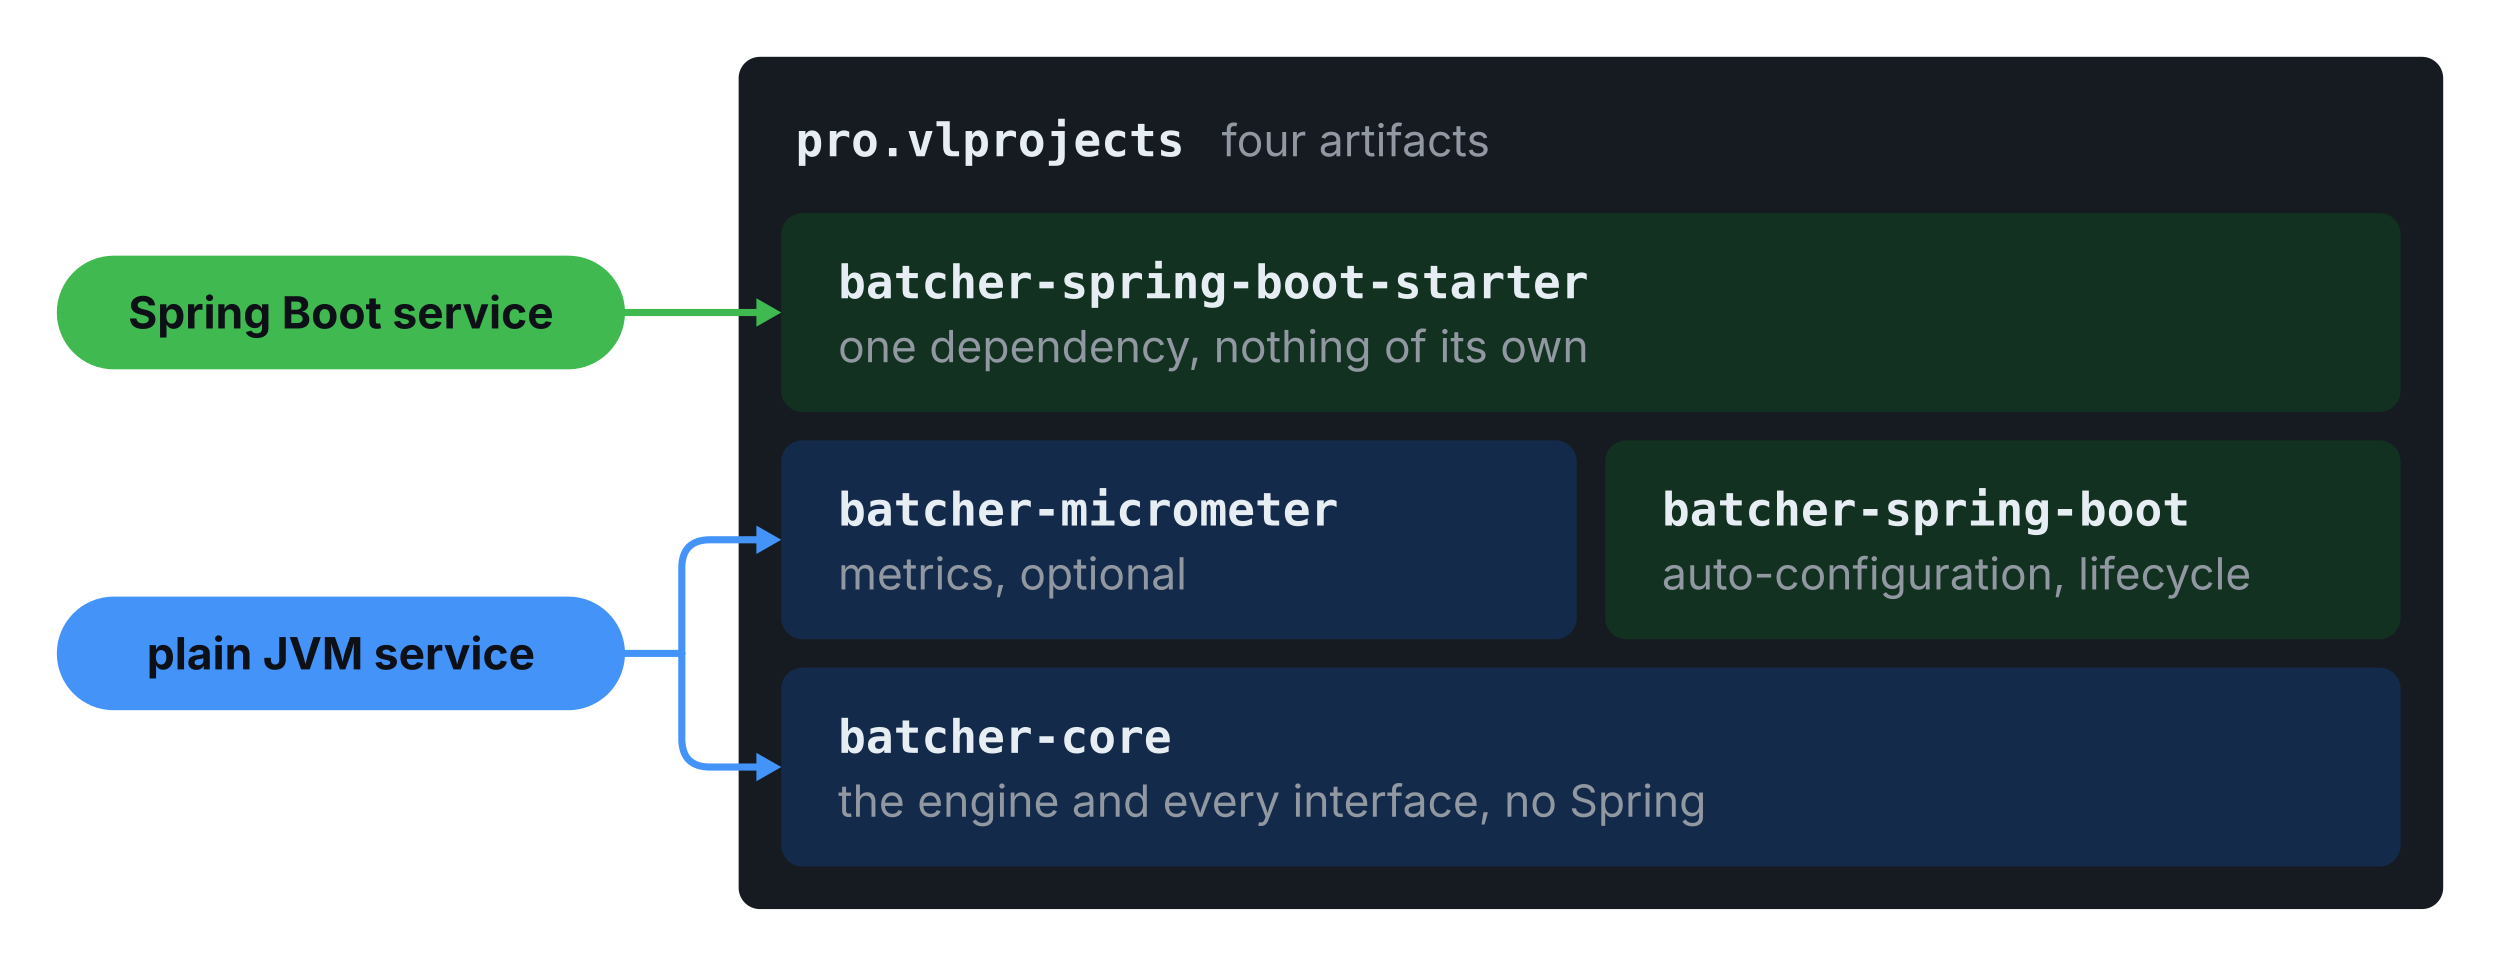
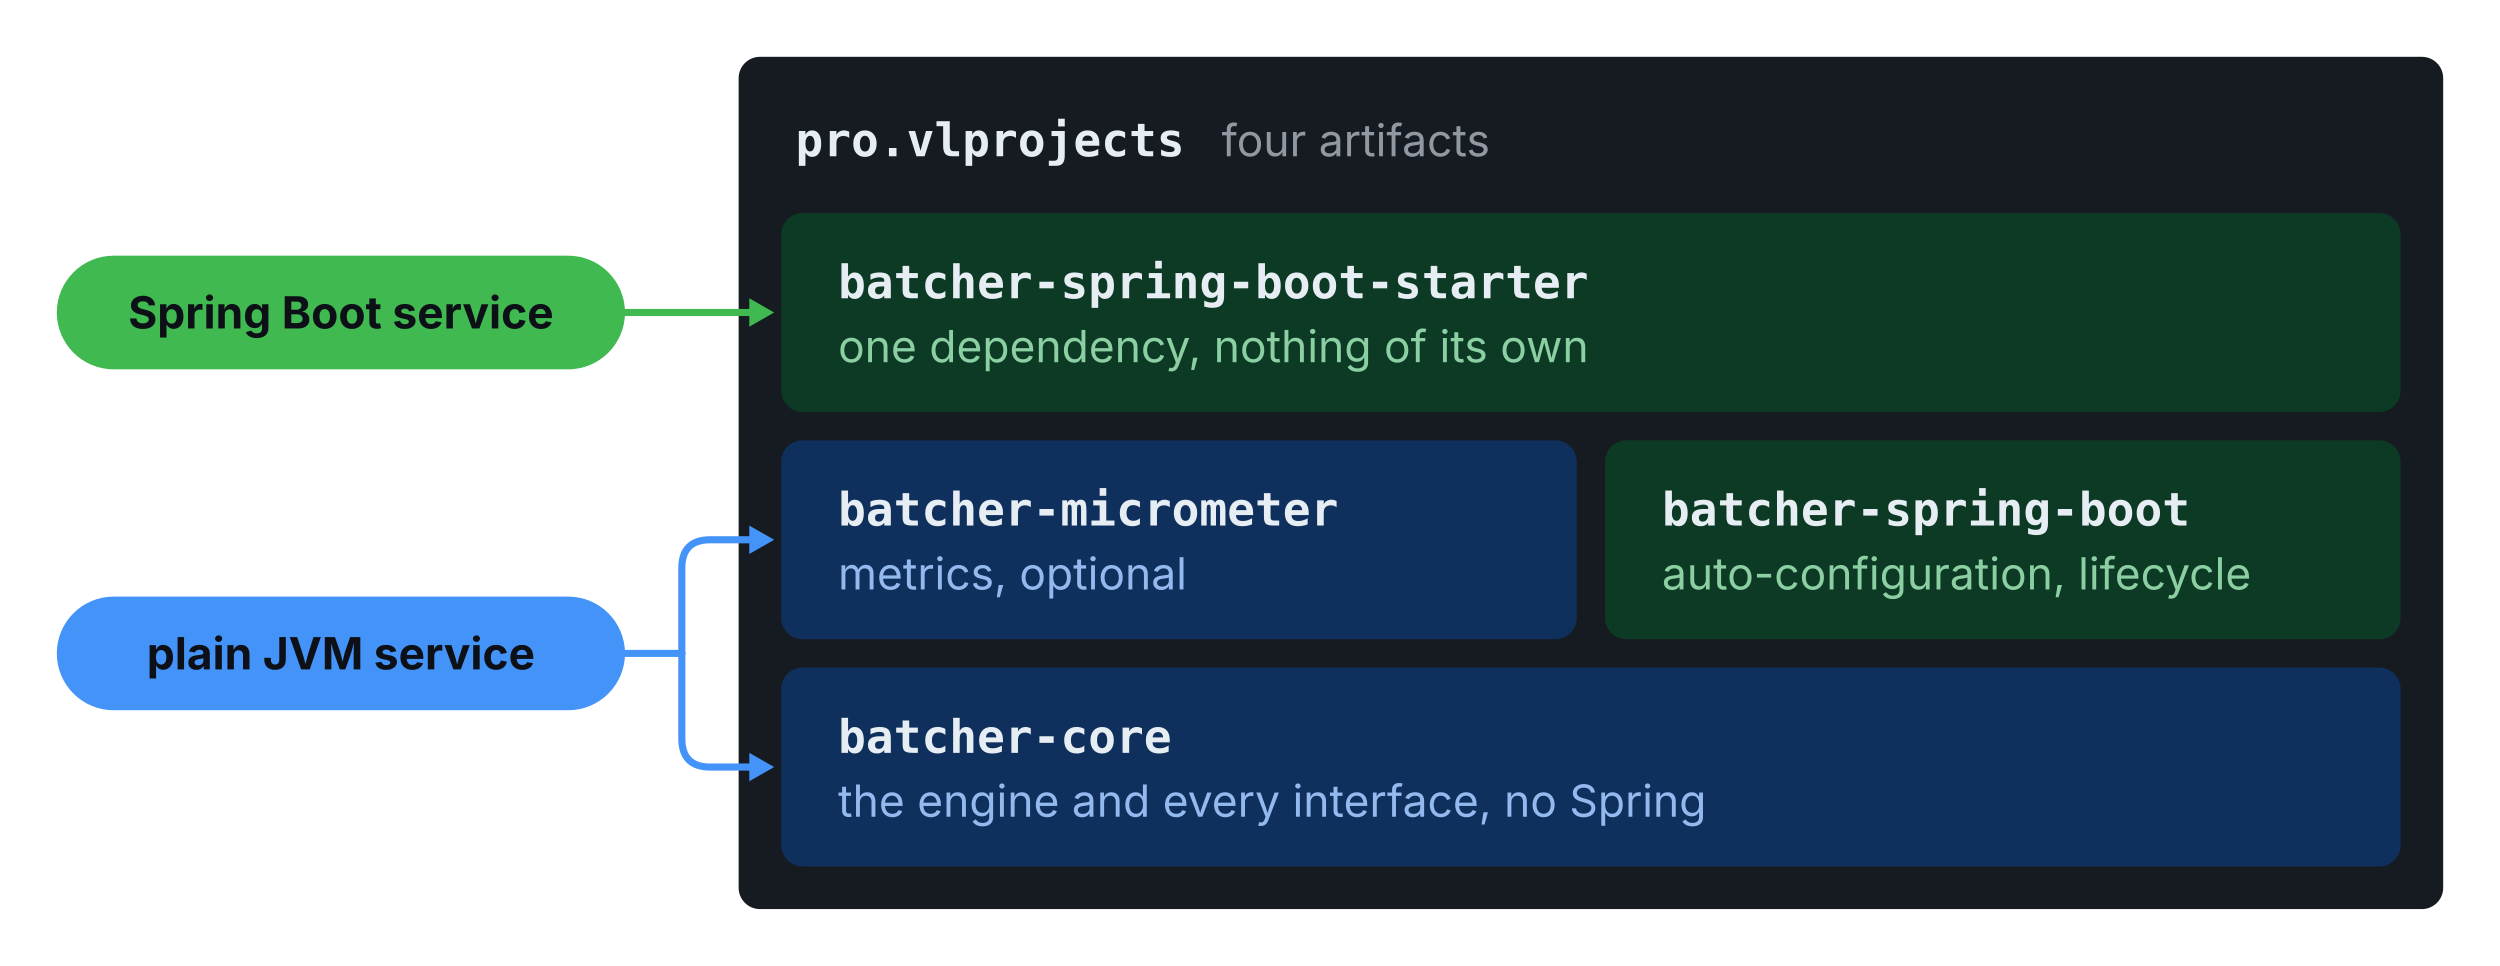
<svg xmlns="http://www.w3.org/2000/svg" viewBox="0 0 704 272" width="704" height="272" role="img">
  <rect x="208.0" y="16.0" width="480.0" height="240.0" rx="6" fill="#161B22" />
  <text x="224.0" y="44.0" font-family="ui-monospace, SFMono-Regular, 'SF Mono', Menlo, Consolas, monospace" font-size="13" font-weight="600" fill="#E6EDF3" text-anchor="start">pro.vlprojects</text>
  <text x="344.0" y="44.0" font-family="-apple-system, BlinkMacSystemFont, 'Segoe UI', Inter, Helvetica, Arial, sans-serif" font-size="12.5" font-weight="400" fill="#9198A1" text-anchor="start">four artifacts</text>
-   <rect x="220.0" y="60.0" width="456.0" height="56.0" rx="6" fill="#123120" />
+   <rect x="220.0" y="60.0" width="456.0" height="56.0" rx="6" fill="#0C3A24" />
  <text x="236.0" y="84.0" font-family="ui-monospace, SFMono-Regular, 'SF Mono', Menlo, Consolas, monospace" font-size="13" font-weight="600" fill="#E6EDF3" text-anchor="start">batcher-spring-boot-starter</text>
-   <text x="236.0" y="102.0" font-family="-apple-system, BlinkMacSystemFont, 'Segoe UI', Inter, Helvetica, Arial, sans-serif" font-size="12.5" font-weight="400" fill="#9198A1" text-anchor="start">one dependency, nothing of its own</text>
-   <rect x="220.0" y="124.0" width="224.0" height="56.0" rx="6" fill="#132A4A" />
+   <text x="236.0" y="102.0" font-family="-apple-system, BlinkMacSystemFont, 'Segoe UI', Inter, Helvetica, Arial, sans-serif" font-size="12.5" font-weight="400" fill="#8BCFA3" text-anchor="start">one dependency, nothing of its own</text>
+   <rect x="220.0" y="124.0" width="224.0" height="56.0" rx="6" fill="#0F2F5C" />
  <text x="236.0" y="148.0" font-family="ui-monospace, SFMono-Regular, 'SF Mono', Menlo, Consolas, monospace" font-size="13" font-weight="600" fill="#E6EDF3" text-anchor="start">batcher-micrometer</text>
-   <text x="236.0" y="166.0" font-family="-apple-system, BlinkMacSystemFont, 'Segoe UI', Inter, Helvetica, Arial, sans-serif" font-size="12.5" font-weight="400" fill="#9198A1" text-anchor="start">metrics, optional</text>
-   <rect x="452.0" y="124.0" width="224.0" height="56.0" rx="6" fill="#123120" />
+   <text x="236.0" y="166.0" font-family="-apple-system, BlinkMacSystemFont, 'Segoe UI', Inter, Helvetica, Arial, sans-serif" font-size="12.5" font-weight="400" fill="#94B9EE" text-anchor="start">metrics, optional</text>
+   <rect x="452.0" y="124.0" width="224.0" height="56.0" rx="6" fill="#0C3A24" />
  <text x="468.0" y="148.0" font-family="ui-monospace, SFMono-Regular, 'SF Mono', Menlo, Consolas, monospace" font-size="13" font-weight="600" fill="#E6EDF3" text-anchor="start">batcher-spring-boot</text>
-   <text x="468.0" y="166.0" font-family="-apple-system, BlinkMacSystemFont, 'Segoe UI', Inter, Helvetica, Arial, sans-serif" font-size="12.5" font-weight="400" fill="#9198A1" text-anchor="start">auto-configuration, lifecycle</text>
-   <rect x="220.0" y="188.0" width="456.0" height="56.0" rx="6" fill="#132A4A" />
+   <text x="468.0" y="166.0" font-family="-apple-system, BlinkMacSystemFont, 'Segoe UI', Inter, Helvetica, Arial, sans-serif" font-size="12.5" font-weight="400" fill="#8BCFA3" text-anchor="start">auto-configuration, lifecycle</text>
+   <rect x="220.0" y="188.0" width="456.0" height="56.0" rx="6" fill="#0F2F5C" />
  <text x="236.0" y="212.0" font-family="ui-monospace, SFMono-Regular, 'SF Mono', Menlo, Consolas, monospace" font-size="13" font-weight="600" fill="#E6EDF3" text-anchor="start">batcher-core</text>
-   <text x="236.0" y="230.0" font-family="-apple-system, BlinkMacSystemFont, 'Segoe UI', Inter, Helvetica, Arial, sans-serif" font-size="12.5" font-weight="400" fill="#9198A1" text-anchor="start">the engine and every interface, no Spring</text>
+   <text x="236.0" y="230.0" font-family="-apple-system, BlinkMacSystemFont, 'Segoe UI', Inter, Helvetica, Arial, sans-serif" font-size="12.5" font-weight="400" fill="#94B9EE" text-anchor="start">the engine and every interface, no Spring</text>
  <rect x="16.0" y="72.0" width="160.0" height="32.0" rx="16" fill="#3FB950" />
  <text x="96.0" y="92.5" font-family="-apple-system, BlinkMacSystemFont, 'Segoe UI', Inter, Helvetica, Arial, sans-serif" font-size="12.5" font-weight="650" fill="#0D1117" text-anchor="middle">Spring Boot service</text>
-   <path d="M176,88.0 L214,88.0" stroke="#3FB950" stroke-width="2" fill="none" stroke-linecap="round" stroke-linejoin="round" />
-   <path d="M213,84.0 L220,88.0 L213,92.0 Z" fill="#3FB950" />
+   <path d="M176,88.0 L212,88.0" stroke="#3FB950" stroke-width="2" fill="none" stroke-linecap="round" stroke-linejoin="round" />
+   <path d="M211,84.0 L218,88.0 L211,92.0 Z" fill="#3FB950" />
  <rect x="16.0" y="168.0" width="160.0" height="32.0" rx="16" fill="#4493F8" />
  <text x="96.0" y="188.5" font-family="-apple-system, BlinkMacSystemFont, 'Segoe UI', Inter, Helvetica, Arial, sans-serif" font-size="12.5" font-weight="650" fill="#0D1117" text-anchor="middle">plain JVM service</text>
  <path d="M176,184.0 L192,184.0" stroke="#4493F8" stroke-width="2" fill="none" stroke-linecap="round" stroke-linejoin="round" />
-   <path d="M192,184.0 L192,160.0 Q192,152.0 200,152.0 L214,152.0" stroke="#4493F8" stroke-width="2" fill="none" stroke-linecap="round" stroke-linejoin="round" />
-   <path d="M213,148.0 L220,152.0 L213,156.0 Z" fill="#4493F8" />
-   <path d="M192,184.0 L192,208.0 Q192,216.0 200,216.0 L214,216.0" stroke="#4493F8" stroke-width="2" fill="none" stroke-linecap="round" stroke-linejoin="round" />
-   <path d="M213,212.0 L220,216.0 L213,220.0 Z" fill="#4493F8" />
+   <path d="M192,184.0 L192,160.0 Q192,152.0 200,152.0 L212,152.0" stroke="#4493F8" stroke-width="2" fill="none" stroke-linecap="round" stroke-linejoin="round" />
+   <path d="M211,148.0 L218,152.0 L211,156.0 Z" fill="#4493F8" />
+   <path d="M192,184.0 L192,208.0 Q192,216.0 200,216.0 L212,216.0" stroke="#4493F8" stroke-width="2" fill="none" stroke-linecap="round" stroke-linejoin="round" />
+   <path d="M211,212.0 L218,216.0 L211,220.0 Z" fill="#4493F8" />
</svg>
